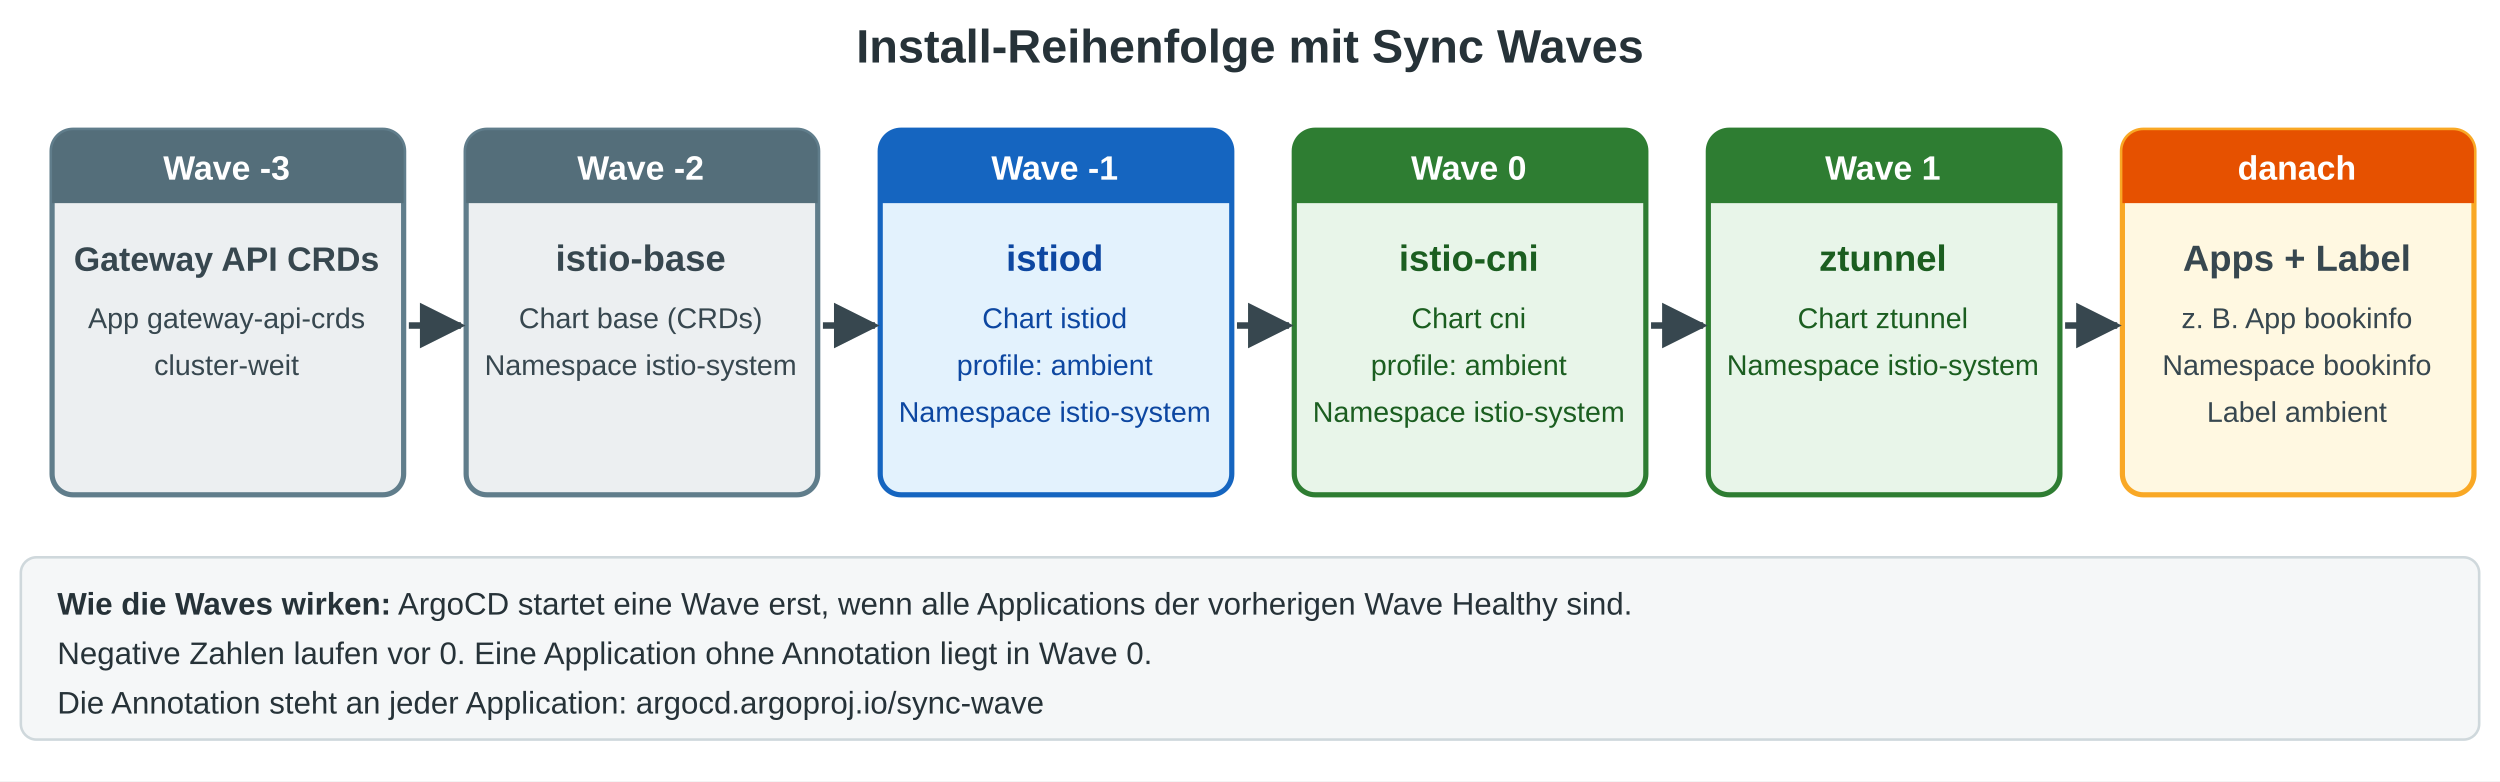
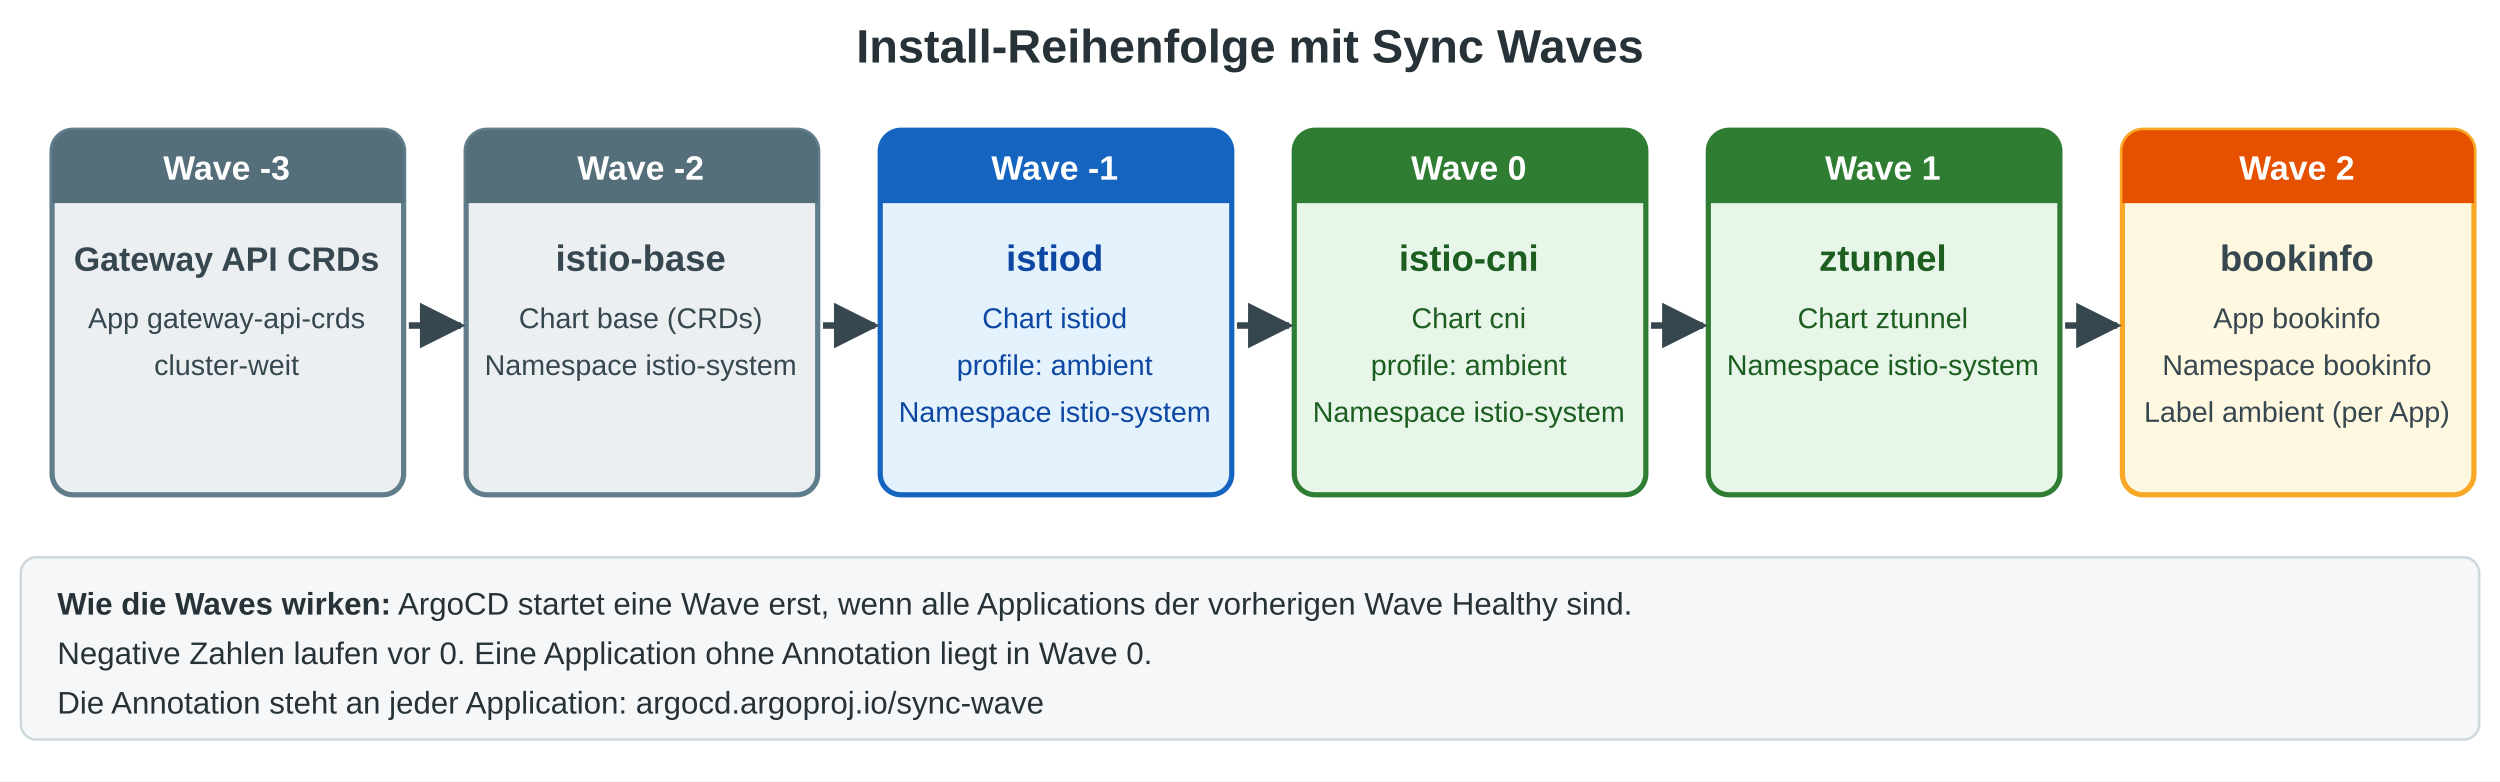
<svg xmlns="http://www.w3.org/2000/svg" viewBox="0 0 960 300" width="960" height="300" font-family="Arial, Helvetica, sans-serif">
  <defs>
    <marker id="a" viewBox="0 0 10 10" refX="9" refY="5" markerWidth="7" markerHeight="7" orient="auto-start-reverse">
      <path d="M0 0L10 5L0 10z" fill="#37474f" />
    </marker>
  </defs>
  <rect width="960" height="300" fill="#ffffff" />
  <text x="480" y="24" text-anchor="middle" font-size="18" font-weight="bold" fill="#263238">Install-Reihenfolge mit Sync Waves</text>
  <rect x="20" y="50" width="135" height="140" rx="8" fill="#eceff1" stroke="#607d8b" stroke-width="2" />
  <path d="M20 78 V58 a8 8 0 0 1 8 -8 H147 a8 8 0 0 1 8 8 V78z" fill="#546e7a" />
  <text x="87" y="69" text-anchor="middle" font-size="13" font-weight="bold" fill="#ffffff">Wave -3</text>
  <text x="87" y="104" text-anchor="middle" font-size="13" font-weight="bold" fill="#37474f">Gateway API CRDs</text>
  <text x="87" y="126" text-anchor="middle" font-size="11" fill="#37474f">App gateway-api-crds</text>
  <text x="87" y="144" text-anchor="middle" font-size="11" fill="#37474f">cluster-weit</text>
  <rect x="179" y="50" width="135" height="140" rx="8" fill="#eceff1" stroke="#607d8b" stroke-width="2" />
  <path d="M179 78 V58 a8 8 0 0 1 8 -8 H306 a8 8 0 0 1 8 8 V78z" fill="#546e7a" />
  <text x="246" y="69" text-anchor="middle" font-size="13" font-weight="bold" fill="#ffffff">Wave -2</text>
  <text x="246" y="104" text-anchor="middle" font-size="14" font-weight="bold" fill="#37474f">istio-base</text>
  <text x="246" y="126" text-anchor="middle" font-size="11" fill="#37474f">Chart base (CRDs)</text>
  <text x="246" y="144" text-anchor="middle" font-size="11" fill="#37474f">Namespace istio-system</text>
  <rect x="338" y="50" width="135" height="140" rx="8" fill="#e3f2fd" stroke="#1565c0" stroke-width="2" />
  <path d="M338 78 V58 a8 8 0 0 1 8 -8 H465 a8 8 0 0 1 8 8 V78z" fill="#1565c0" />
  <text x="405" y="69" text-anchor="middle" font-size="13" font-weight="bold" fill="#ffffff">Wave -1</text>
  <text x="405" y="104" text-anchor="middle" font-size="14" font-weight="bold" fill="#0d47a1">istiod</text>
  <text x="405" y="126" text-anchor="middle" font-size="11" fill="#0d47a1">Chart istiod</text>
  <text x="405" y="144" text-anchor="middle" font-size="11" fill="#0d47a1">profile: ambient</text>
  <text x="405" y="162" text-anchor="middle" font-size="11" fill="#0d47a1">Namespace istio-system</text>
  <rect x="497" y="50" width="135" height="140" rx="8" fill="#e8f5e9" stroke="#2e7d32" stroke-width="2" />
  <path d="M497 78 V58 a8 8 0 0 1 8 -8 H624 a8 8 0 0 1 8 8 V78z" fill="#2e7d32" />
  <text x="564" y="69" text-anchor="middle" font-size="13" font-weight="bold" fill="#ffffff">Wave 0</text>
  <text x="564" y="104" text-anchor="middle" font-size="14" font-weight="bold" fill="#1b5e20">istio-cni</text>
  <text x="564" y="126" text-anchor="middle" font-size="11" fill="#1b5e20">Chart cni</text>
  <text x="564" y="144" text-anchor="middle" font-size="11" fill="#1b5e20">profile: ambient</text>
  <text x="564" y="162" text-anchor="middle" font-size="11" fill="#1b5e20">Namespace istio-system</text>
  <rect x="656" y="50" width="135" height="140" rx="8" fill="#e8f5e9" stroke="#2e7d32" stroke-width="2" />
  <path d="M656 78 V58 a8 8 0 0 1 8 -8 H783 a8 8 0 0 1 8 8 V78z" fill="#2e7d32" />
  <text x="723" y="69" text-anchor="middle" font-size="13" font-weight="bold" fill="#ffffff">Wave 1</text>
  <text x="723" y="104" text-anchor="middle" font-size="14" font-weight="bold" fill="#1b5e20">ztunnel</text>
  <text x="723" y="126" text-anchor="middle" font-size="11" fill="#1b5e20">Chart ztunnel</text>
  <text x="723" y="144" text-anchor="middle" font-size="11" fill="#1b5e20">Namespace istio-system</text>
  <rect x="815" y="50" width="135" height="140" rx="8" fill="#fff8e1" stroke="#f9a825" stroke-width="2" />
  <path d="M815 78 V58 a8 8 0 0 1 8 -8 H942 a8 8 0 0 1 8 8 V78z" fill="#e65100" />
-   <text x="882" y="69" text-anchor="middle" font-size="13" font-weight="bold" fill="#ffffff">danach</text>
-   <text x="882" y="104" text-anchor="middle" font-size="14" font-weight="bold" fill="#37474f">Apps + Label</text>
-   <text x="882" y="126" text-anchor="middle" font-size="11" fill="#37474f">z. B. App bookinfo</text>
+   <text x="882" y="69" text-anchor="middle" font-size="13" font-weight="bold" fill="#ffffff">Wave 2</text>
+   <text x="882" y="104" text-anchor="middle" font-size="14" font-weight="bold" fill="#37474f">bookinfo</text>
+   <text x="882" y="126" text-anchor="middle" font-size="11" fill="#37474f">App bookinfo</text>
  <text x="882" y="144" text-anchor="middle" font-size="11" fill="#37474f">Namespace bookinfo</text>
-   <text x="882" y="162" text-anchor="middle" font-size="11" fill="#37474f">Label ambient</text>
+   <text x="882" y="162" text-anchor="middle" font-size="11" fill="#37474f">Label ambient (per App)</text>
  <line x1="157" y1="125" x2="177" y2="125" stroke="#37474f" stroke-width="2.5" marker-end="url(#a)" />
  <line x1="316" y1="125" x2="336" y2="125" stroke="#37474f" stroke-width="2.5" marker-end="url(#a)" />
  <line x1="475" y1="125" x2="495" y2="125" stroke="#37474f" stroke-width="2.5" marker-end="url(#a)" />
  <line x1="634" y1="125" x2="654" y2="125" stroke="#37474f" stroke-width="2.5" marker-end="url(#a)" />
  <line x1="793" y1="125" x2="813" y2="125" stroke="#37474f" stroke-width="2.5" marker-end="url(#a)" />
  <rect x="8" y="214" width="944" height="70" rx="6" fill="#f5f7f8" stroke="#cfd8dc" />
  <text x="22" y="236" font-size="12" fill="#263238">
    <tspan font-weight="bold">Wie die Waves wirken:</tspan> ArgoCD startet eine Wave erst, wenn alle Applications der vorherigen Wave Healthy sind.</text>
  <text x="22" y="255" font-size="12" fill="#263238">Negative Zahlen laufen vor 0. Eine Application ohne Annotation liegt in Wave 0.</text>
  <text x="22" y="274" font-size="12" fill="#263238">Die Annotation steht an jeder Application: argocd.argoproj.io/sync-wave</text>
</svg>
